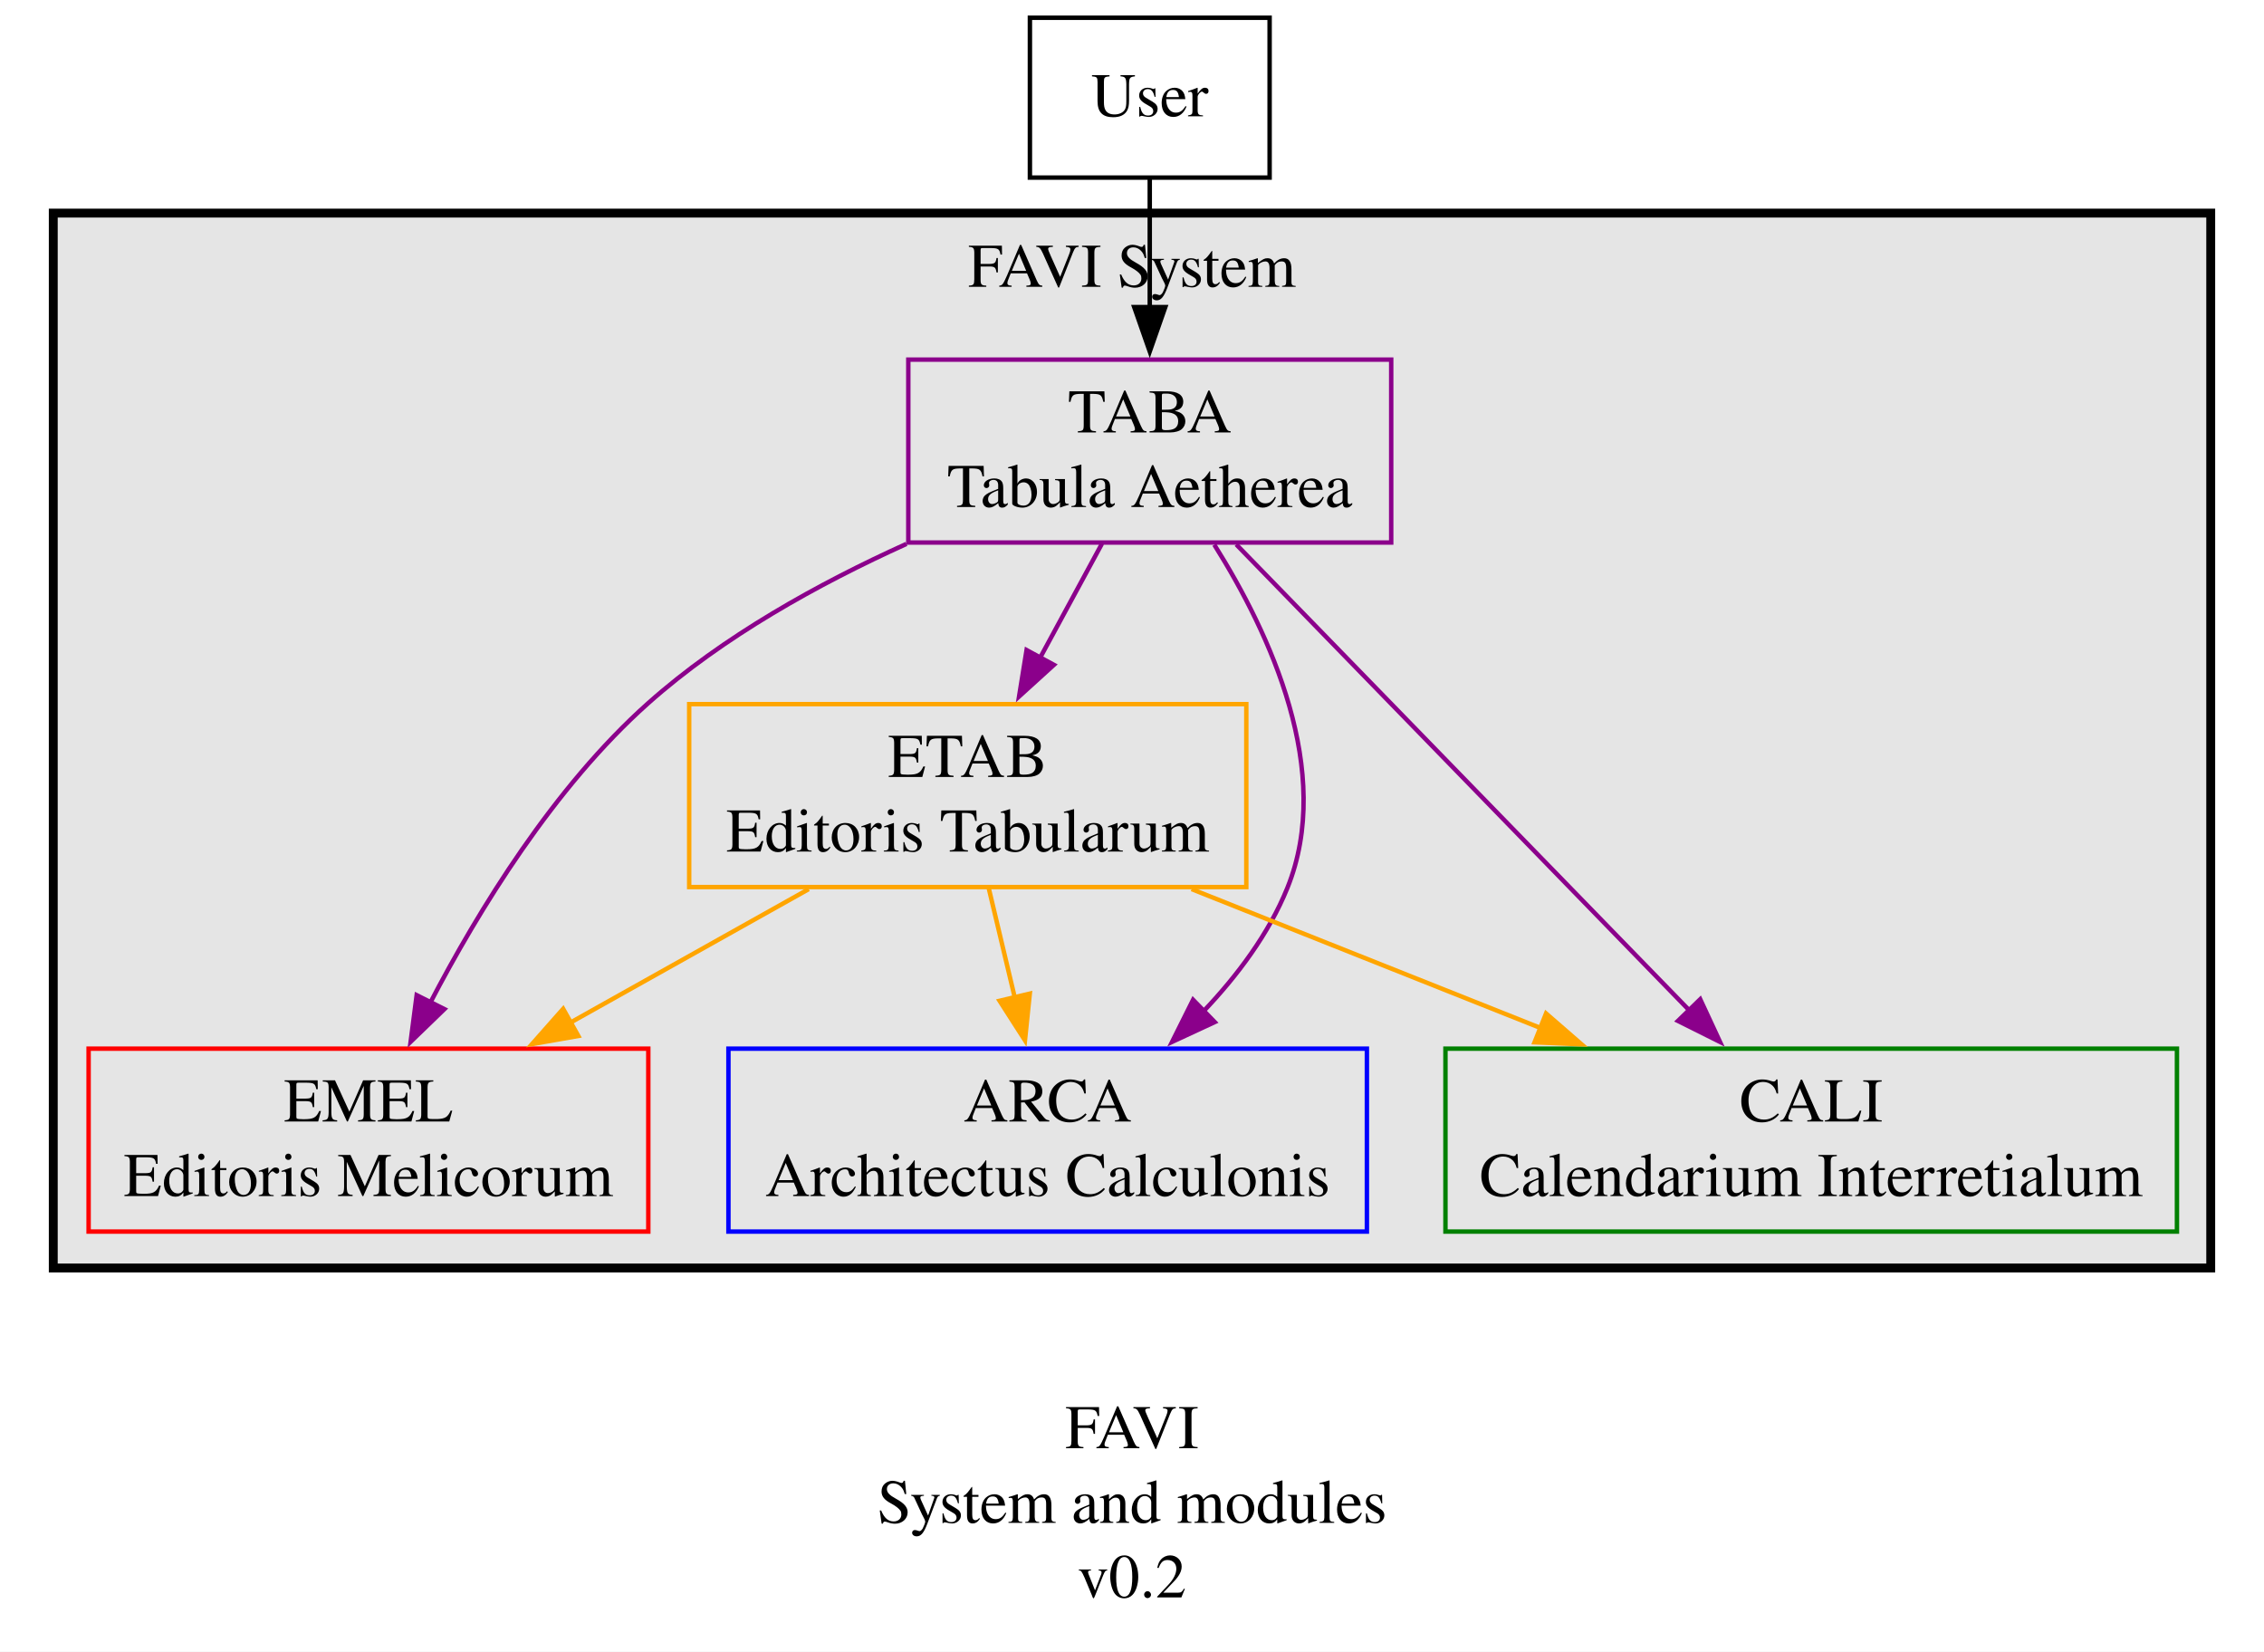
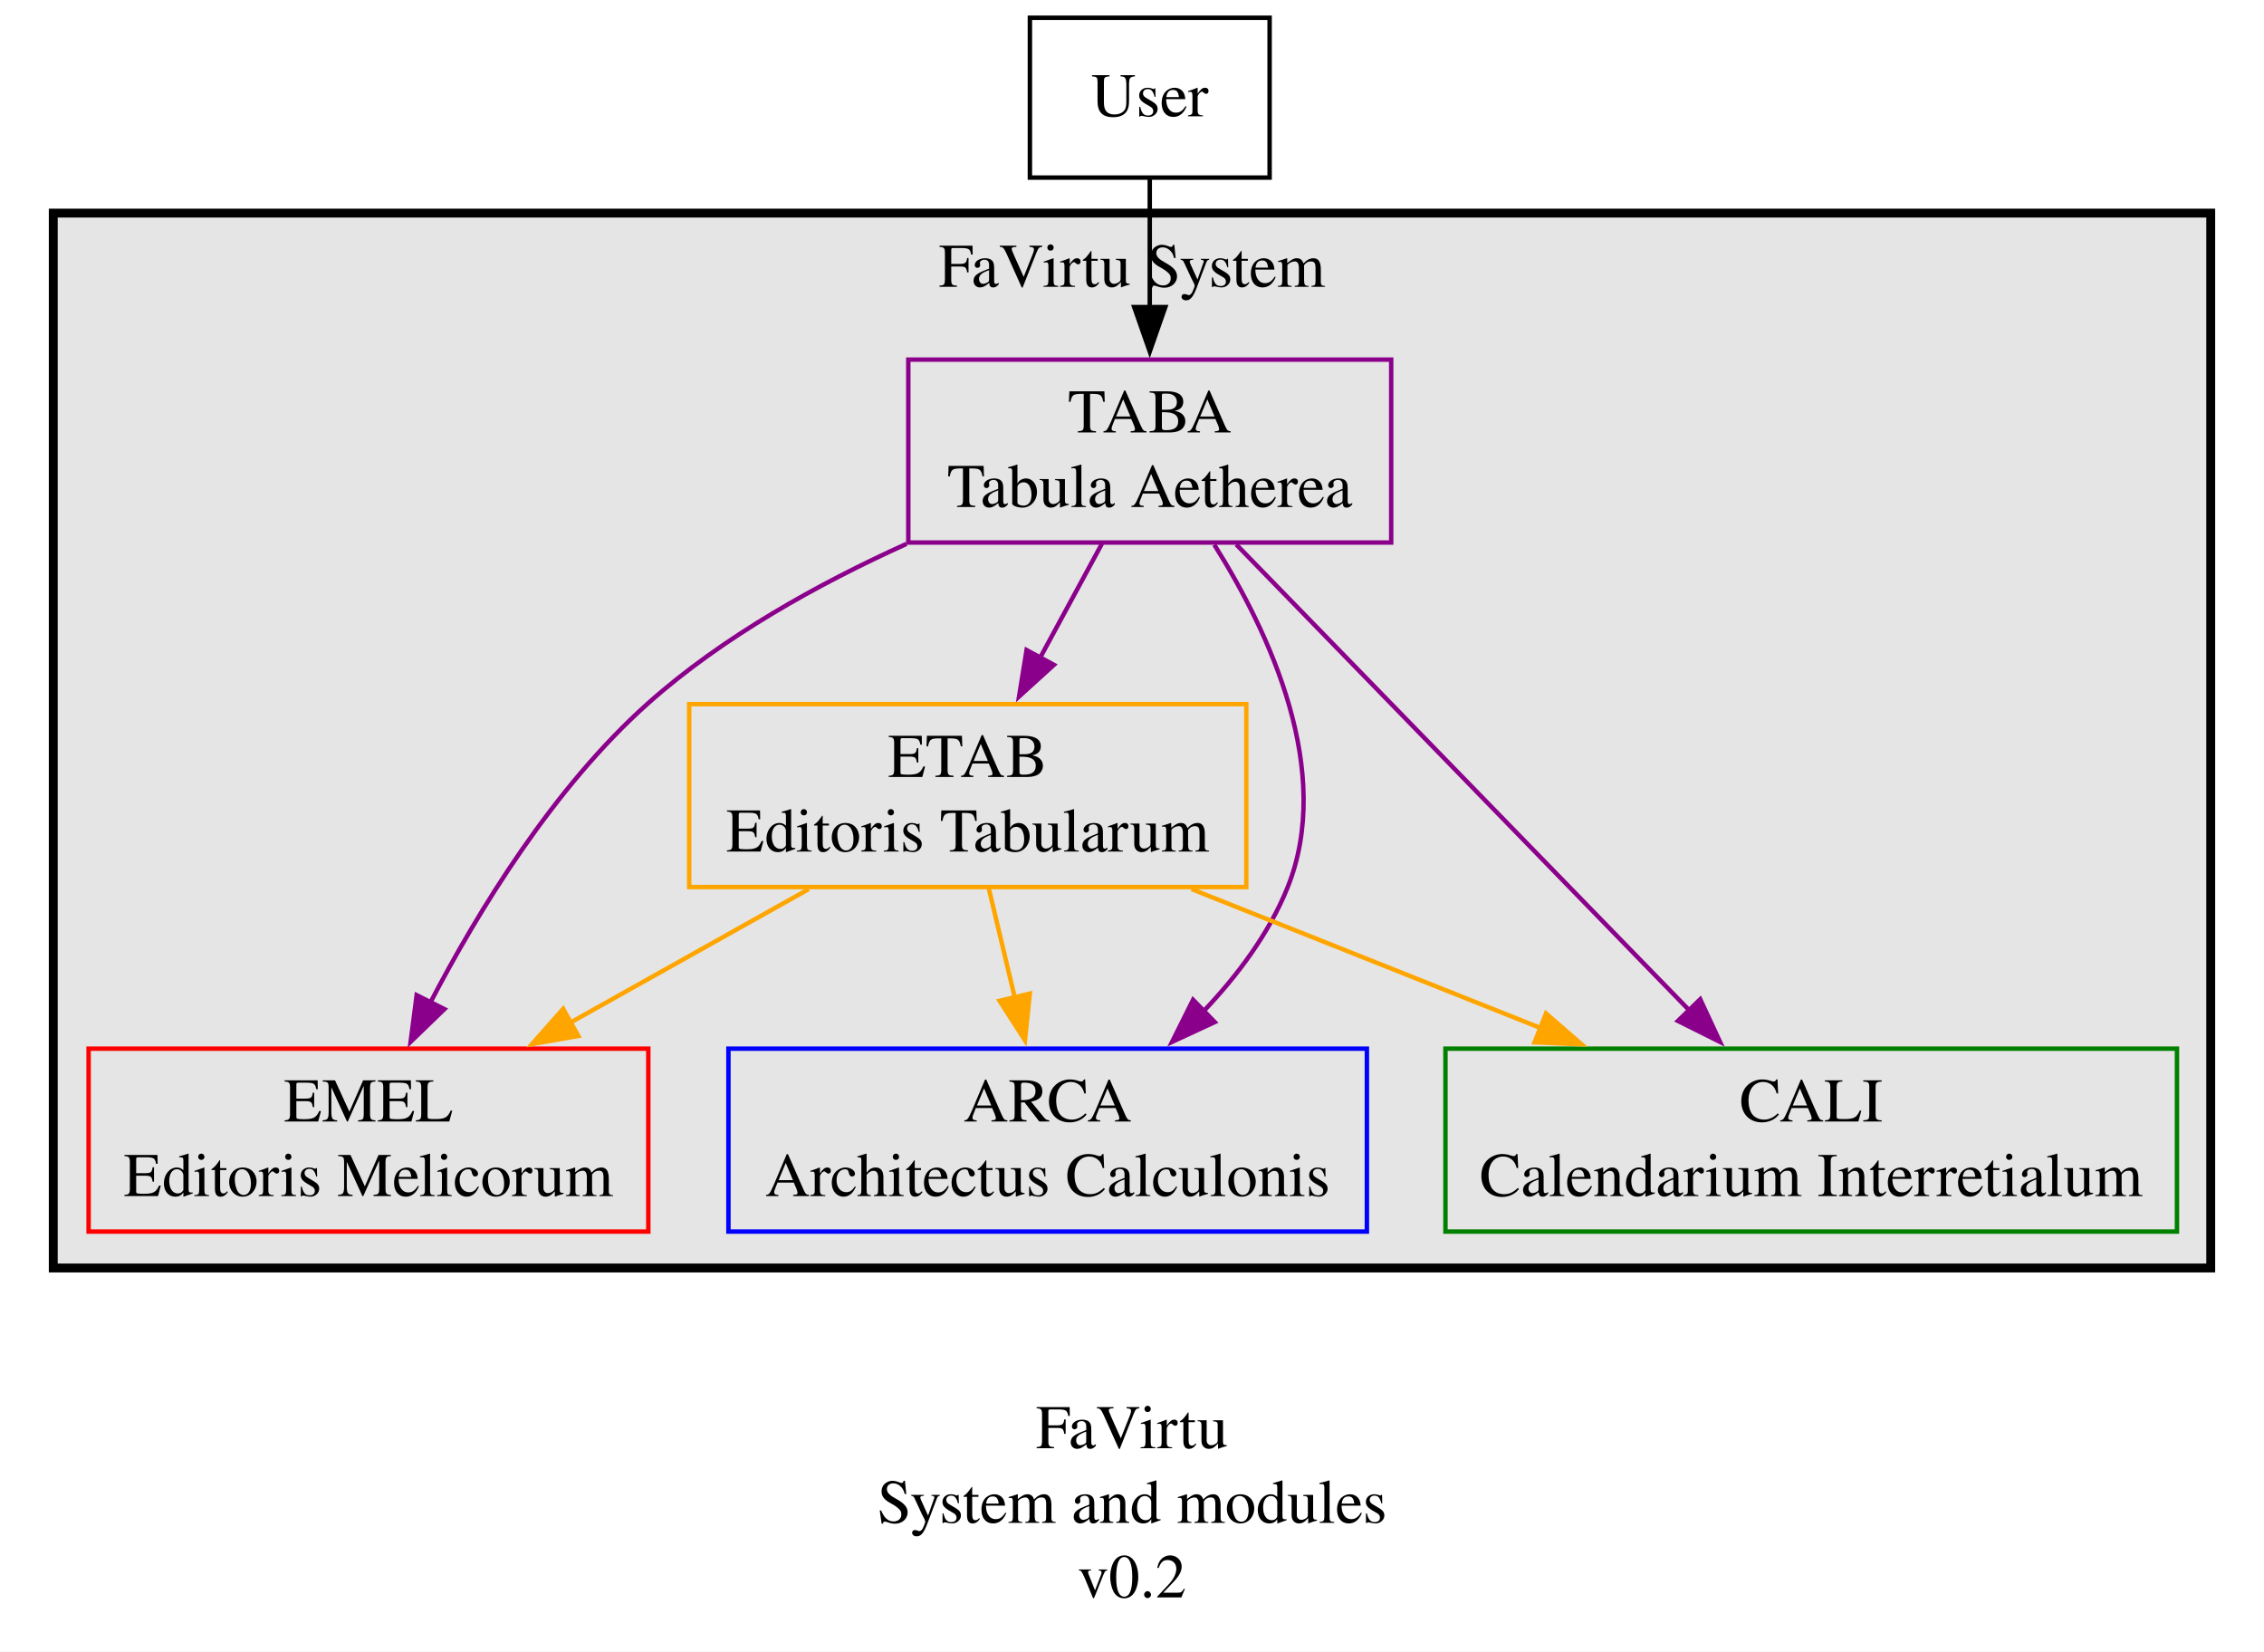
<svg xmlns="http://www.w3.org/2000/svg" width="510pt" height="372pt" viewBox="0.00 0.00 510.00 372.00">
  <g id="graph0" class="graph" transform="translate(4,368) scale(1)" data-name="">
    <polygon fill="white" stroke="none" points="-4,4 -4,-368 506,-368 506,4 -4,4" style="" />
-     <text text-anchor="middle" x="251" y="-41.8" font-family="Times,serif" font-size="14.00" style="">FAVI</text>
+     <text text-anchor="middle" x="251" y="-41.8" font-family="Times,serif" font-size="14.00" style="">FaVirtu</text>
    <text text-anchor="middle" x="251" y="-25" font-family="Times,serif" font-size="14.00" style="">System and modules</text>
    <text text-anchor="middle" x="251" y="-8.2" font-family="Times,serif" font-size="14.00" style="">v0.2</text>
    <g id="clust1" class="cluster" data-name="cluster_0">
      <polygon fill="#e5e5e5" stroke="black" stroke-width="2" points="8,-82.4 8,-320 494,-320 494,-82.4 8,-82.4" style="" />
-       <text text-anchor="middle" x="251" y="-303.4" font-family="Times,serif" font-size="14.00" style="">FAVI System</text>
+       <text text-anchor="middle" x="251" y="-303.4" font-family="Times,serif" font-size="14.00" style="">FaVirtu System</text>
    </g>
    <g id="node1" class="node" pointer-events="visible" data-name="user">
      <polygon fill="none" stroke="black" points="282,-364 228,-364 228,-328 282,-328 282,-364" style="" />
      <text text-anchor="middle" x="255" y="-341.8" font-family="Times,serif" font-size="14.00" style="">User</text>
    </g>
    <g id="node2" class="node" pointer-events="visible" data-name="tabulaAetherea">
      <polygon fill="none" stroke="darkmagenta" points="309.39,-287 200.61,-287 200.61,-245.8 309.39,-245.8 309.39,-287" style="" />
      <text text-anchor="middle" x="255" y="-270.6" font-family="Times,serif" font-size="14.00" style="">TABA</text>
      <text text-anchor="middle" x="255" y="-253.8" font-family="Times,serif" font-size="14.00" style="">Tabula Aetherea</text>
    </g>
    <g id="edge1" class="edge" data-name="user-&gt;tabulaAetherea">
      <path fill="none" stroke="black" d="M255,-327.78C255,-319.18 255,-308.5 255,-298.53" style="" />
      <polygon fill="black" stroke="black" points="258.5,-298.83 255,-288.83 251.5,-298.83 258.5,-298.83" style="" />
    </g>
    <g id="node3" class="node" pointer-events="visible" data-name="editorisMelicorum">
      <polygon fill="none" stroke="red" points="142.04,-131.8 15.96,-131.8 15.96,-90.6 142.04,-90.6 142.04,-131.8" style="" />
      <text text-anchor="middle" x="79" y="-115.4" font-family="Times,serif" font-size="14.00" style="">EMEL</text>
      <text text-anchor="middle" x="79" y="-98.6" font-family="Times,serif" font-size="14.00" style="">Editoris Melicorum</text>
    </g>
    <g id="edge2" class="edge" data-name="tabulaAetherea-&gt;editorisMelicorum">
      <path fill="none" stroke="darkmagenta" d="M200.19,-245.49C180.41,-236.55 158.83,-224.59 142,-209.6 120.77,-190.69 103.8,-163.02 92.85,-142" style="" />
      <polygon fill="darkmagenta" stroke="darkmagenta" points="96.11,-140.71 88.5,-133.35 89.86,-143.85 96.11,-140.71" style="" />
    </g>
    <g id="node4" class="node" pointer-events="visible" data-name="editorisTabularum">
      <polygon fill="none" stroke="orange" points="276.75,-209.4 151.25,-209.4 151.25,-168.2 276.75,-168.2 276.75,-209.4" style="" />
      <text text-anchor="middle" x="214" y="-193" font-family="Times,serif" font-size="14.00" style="">ETAB</text>
      <text text-anchor="middle" x="214" y="-176.2" font-family="Times,serif" font-size="14.00" style="">Editoris Tabularum</text>
    </g>
    <g id="edge3" class="edge" data-name="tabulaAetherea-&gt;editorisTabularum">
      <path fill="none" stroke="darkmagenta" d="M244.23,-245.54C239.98,-237.7 235,-228.52 230.33,-219.9" style="" />
      <polygon fill="darkmagenta" stroke="darkmagenta" points="233.41,-218.25 225.56,-211.12 227.25,-221.58 233.41,-218.25" style="" />
    </g>
    <g id="node5" class="node" pointer-events="visible" data-name="architectusCalculonis">
      <polygon fill="none" stroke="blue" points="303.91,-131.8 160.09,-131.8 160.09,-90.6 303.91,-90.6 303.91,-131.8" style="" />
      <text text-anchor="middle" x="232" y="-115.4" font-family="Times,serif" font-size="14.00" style="">ARCA</text>
      <text text-anchor="middle" x="232" y="-98.6" font-family="Times,serif" font-size="14.00" style="">Architectus Calculonis</text>
    </g>
    <g id="edge4" class="edge" data-name="tabulaAetherea-&gt;architectusCalculonis">
      <path fill="none" stroke="darkmagenta" d="M269.54,-245.31C282.06,-225.39 296.58,-194.16 286,-168 281.83,-157.7 274.76,-148.26 267.07,-140.18" style="" />
      <polygon fill="darkmagenta" stroke="darkmagenta" points="269.64,-137.79 260.03,-133.33 264.76,-142.81 269.64,-137.79" style="" />
    </g>
    <g id="node6" class="node" pointer-events="visible" data-name="calendariumIhterretialum">
      <polygon fill="none" stroke="green" points="486.39,-131.8 321.61,-131.8 321.61,-90.6 486.39,-90.6 486.39,-131.8" style="" />
      <text text-anchor="middle" x="404" y="-115.4" font-family="Times,serif" font-size="14.00" style="">CALI</text>
      <text text-anchor="middle" x="404" y="-98.6" font-family="Times,serif" font-size="14.00" style="">Calendarium Interretialum</text>
    </g>
    <g id="edge5" class="edge" data-name="tabulaAetherea-&gt;calendariumIhterretialum">
      <path fill="none" stroke="darkmagenta" d="M274.48,-245.37C300.58,-218.53 347.04,-170.76 376.64,-140.33" style="" />
      <polygon fill="darkmagenta" stroke="darkmagenta" points="379,-142.93 383.46,-133.32 373.98,-138.05 379,-142.93" style="" />
    </g>
    <g id="edge6" class="edge" data-name="editorisTabularum-&gt;editorisMelicorum">
      <path fill="none" stroke="orange" d="M178.18,-167.74C161.72,-158.52 142.02,-147.49 124.53,-137.69" style="" />
      <polygon fill="orange" stroke="orange" points="126.28,-134.66 115.84,-132.83 122.86,-140.77 126.28,-134.66" style="" />
    </g>
    <g id="edge7" class="edge" data-name="editorisTabularum-&gt;architectusCalculonis">
      <path fill="none" stroke="orange" d="M218.73,-167.94C220.53,-160.36 222.64,-151.53 224.63,-143.16" style="" />
      <polygon fill="orange" stroke="orange" points="227.98,-144.2 226.89,-133.67 221.17,-142.58 227.98,-144.2" style="" />
    </g>
    <g id="edge8" class="edge" data-name="editorisTabularum-&gt;calendariumIhterretialum">
      <path fill="none" stroke="orange" d="M264.42,-167.74C288.56,-158.13 317.68,-146.55 343.05,-136.45" style="" />
      <polygon fill="orange" stroke="orange" points="344.27,-139.73 352.27,-132.78 341.68,-133.23 344.27,-139.73" style="" />
    </g>
  </g>
</svg>
